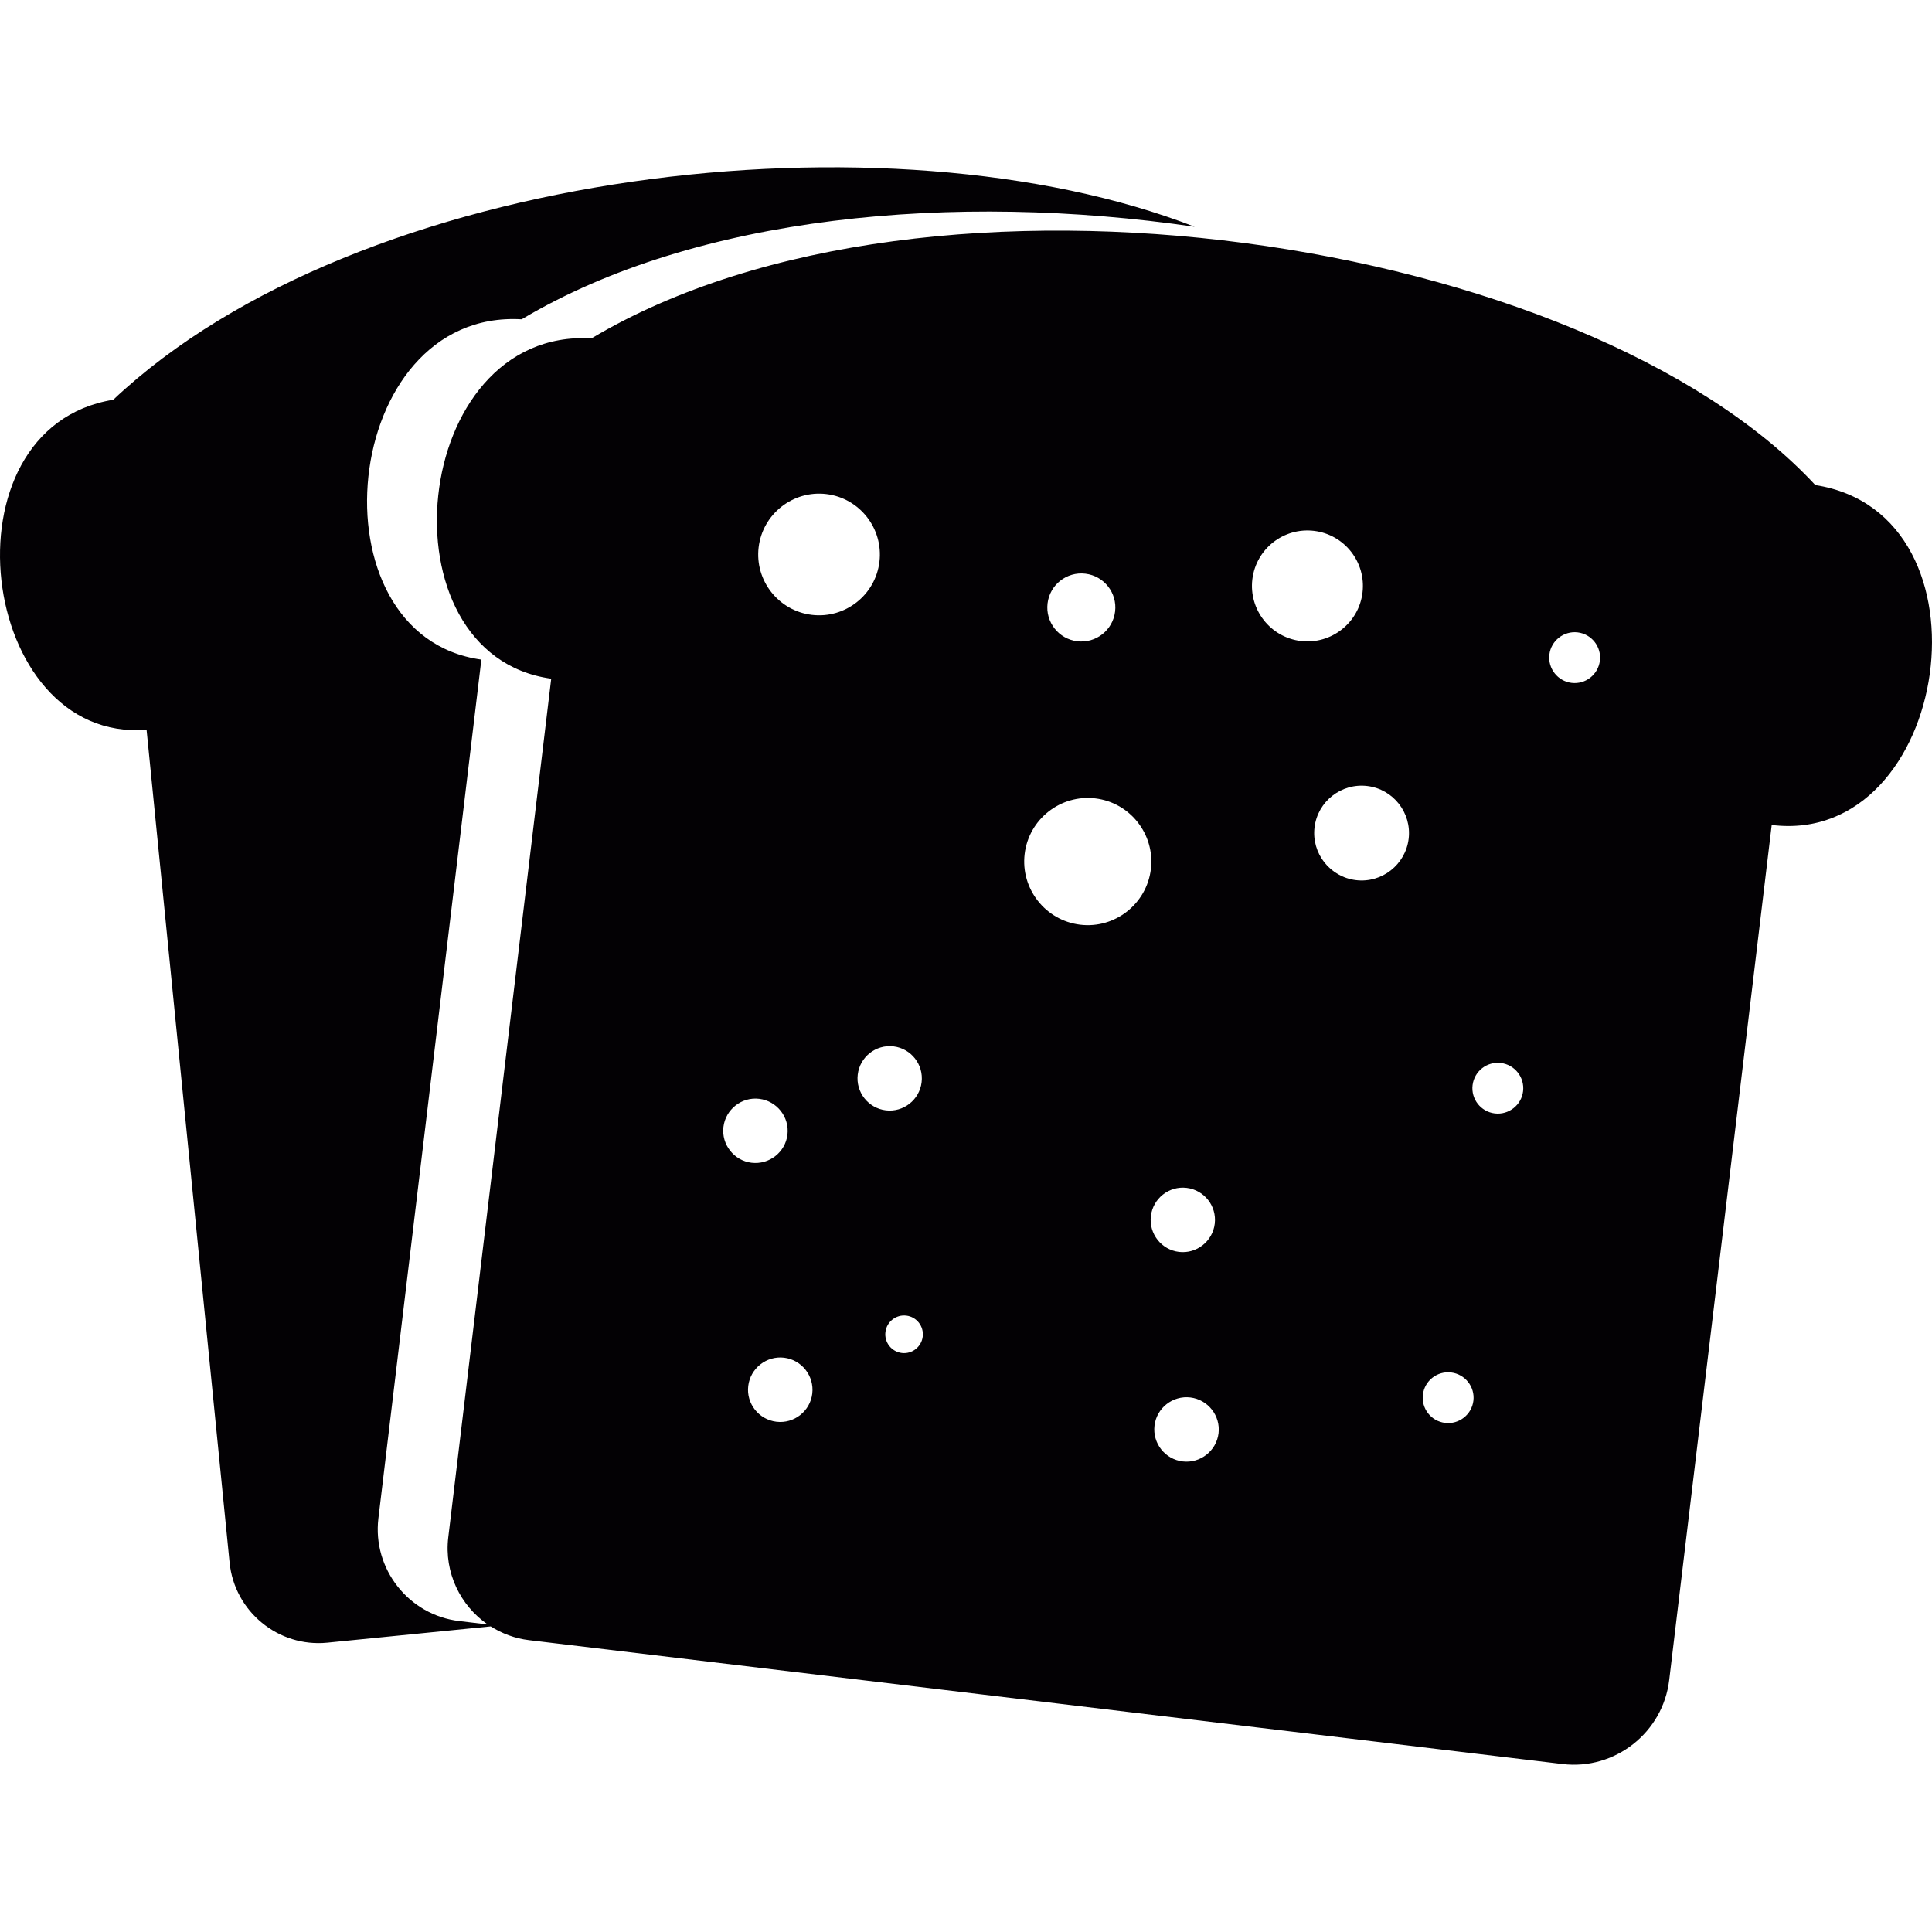
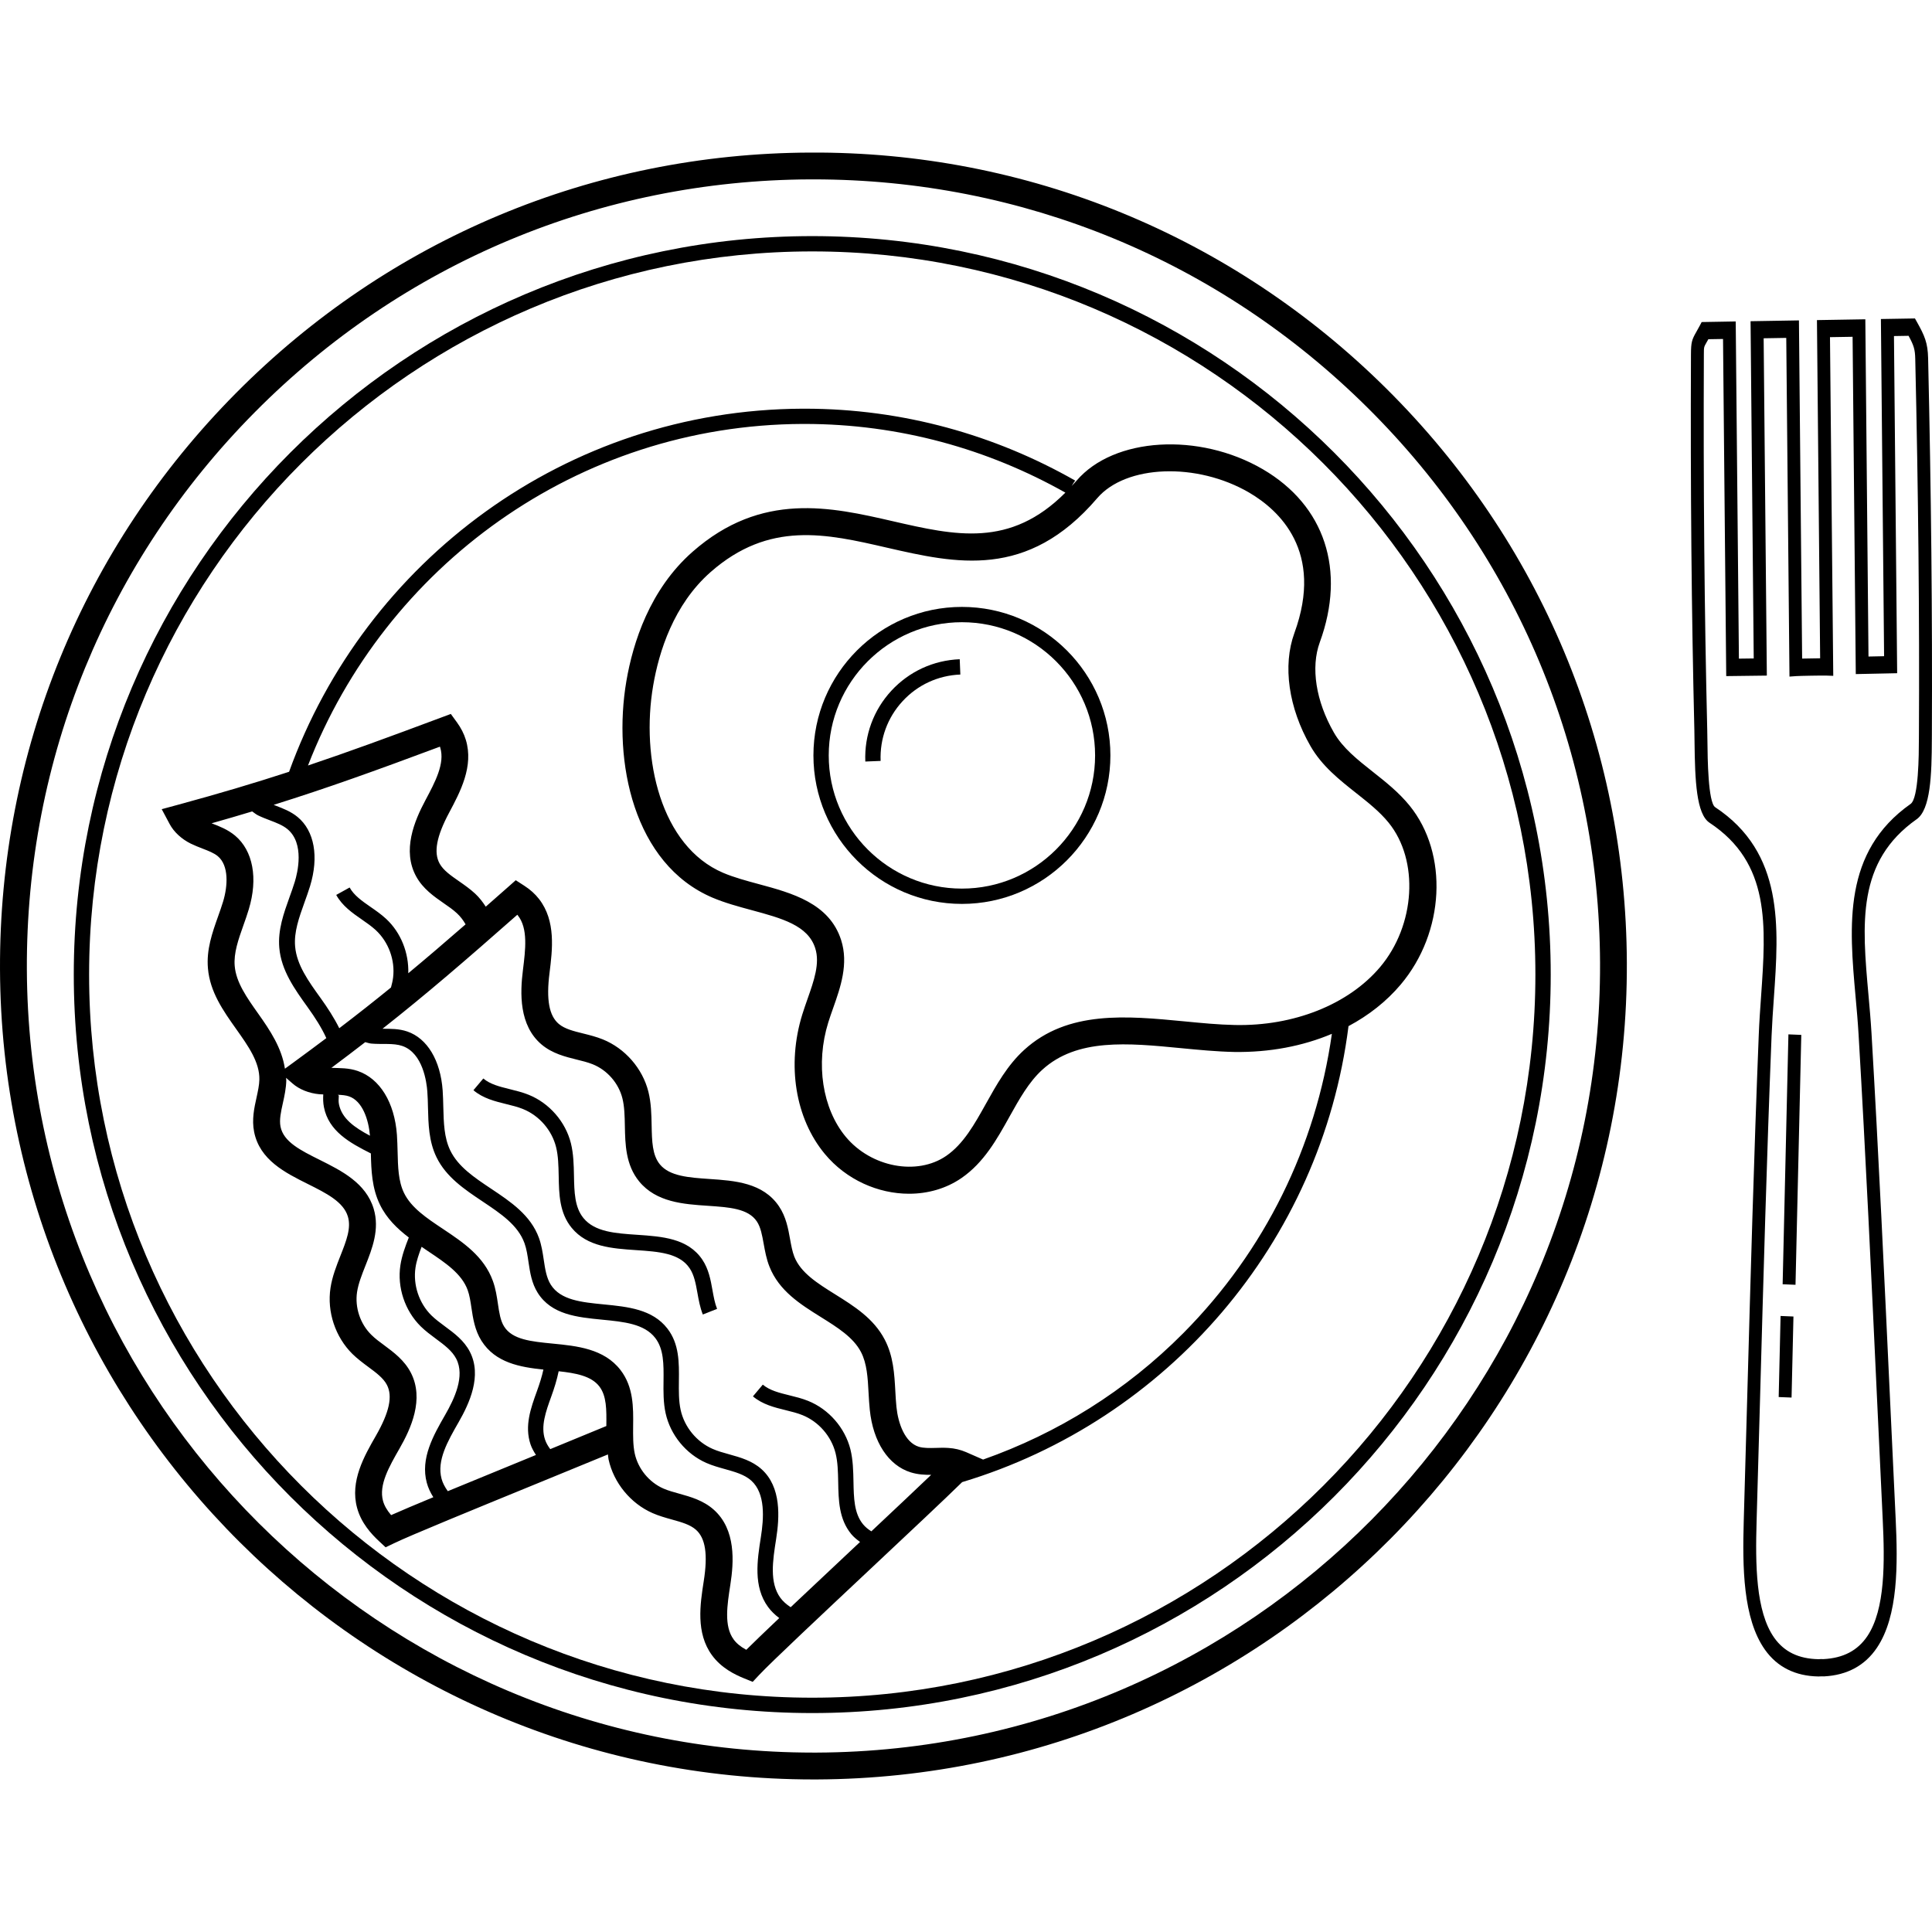
- <svg xmlns="http://www.w3.org/2000/svg" height="800px" width="800px" version="1.1" id="Capa_1" viewBox="0 0 288.002 288.002" xml:space="preserve">
+ <svg xmlns="http://www.w3.org/2000/svg" fill="#000000" height="800px" width="800px" version="1.1" id="Layer_1" viewBox="0 0 285.779 285.779" xml:space="preserve">
  <g>
-     <path style="fill:#030104;" d="M270.607,72.309C236.35,35.365,138.71,20.32,88.176,50.44h0.001   c-27.141-1.582-31.787,47.159-6.008,50.732l-15.346,128.01c-0.628,5.24,1.804,10.161,5.876,12.977l-4.253-0.511   c-7.538-0.896-12.939-7.784-12.039-15.306l15.35-128.015c-25.777-3.571-21.134-52.311,6.01-50.729   c25.986-15.495,64.441-19.035,100.322-13.794C132.632,16.115,53.574,24.985,16.88,59.594l0,0   c-25.976,4.203-20.126,51.221,4.971,49.187l12.376,124.152c0.727,7.301,7.282,12.67,14.578,11.938l24.344-2.425   c1.68,1.067,3.606,1.798,5.707,2.05l154.058,18.466c7.828,0.939,14.975-4.682,15.912-12.509l15.281-127.472   C290.705,126.266,298.172,76.593,270.607,72.309z M156.158,89.949c0.332-2.78,2.857-4.765,5.639-4.431   c2.779,0.333,4.764,2.858,4.43,5.638c-0.333,2.783-2.857,4.767-5.639,4.434C157.809,95.257,155.824,92.732,156.158,89.949z    M107.841,168c0.314-2.626,2.719-4.515,5.332-4.201c2.639,0.315,4.528,2.72,4.213,5.346c-0.313,2.612-2.718,4.503-5.356,4.187   C109.418,173.018,107.528,170.612,107.841,168z M121.084,207.75c-0.315,2.626-2.718,4.503-5.343,4.187   c-2.626-0.313-4.517-2.705-4.201-5.33c0.315-2.639,2.72-4.527,5.346-4.214C119.511,202.708,121.4,205.111,121.084,207.75z    M121.023,91.656c-4.963-0.596-8.528-5.112-7.933-10.075c0.596-4.965,5.128-8.525,10.09-7.93c4.963,0.594,8.514,5.123,7.918,10.089   C130.503,88.702,125.985,92.25,121.023,91.656z M127.863,160.184c0.315-2.636,2.708-4.517,5.334-4.202s4.503,2.708,4.187,5.344   c-0.314,2.625-2.705,4.506-5.329,4.191C129.43,165.202,127.548,162.808,127.863,160.184z M137.551,199.241   c-0.183,1.527-1.576,2.635-3.116,2.449c-1.538-0.186-2.629-1.59-2.446-3.116c0.185-1.536,1.577-2.64,3.114-2.456   C136.644,196.303,137.735,197.704,137.551,199.241z M161.029,137.845c-5.188-0.621-8.906-5.363-8.285-10.541   c0.621-5.19,5.354-8.908,10.541-8.286c5.18,0.62,8.898,5.352,8.276,10.54C170.94,134.738,166.208,138.467,161.029,137.845z    M171.56,181.276c0.316-2.635,2.71-4.515,5.331-4.201c2.626,0.314,4.508,2.707,4.191,5.344c-0.314,2.625-2.71,4.516-5.334,4.201   C173.125,186.306,171.245,183.902,171.56,181.276z M181.648,213.653c-0.315,2.625-2.72,4.516-5.345,4.201   c-2.639-0.316-4.516-2.721-4.201-5.345c0.312-2.612,2.705-4.503,5.344-4.188C180.07,208.638,181.96,211.04,181.648,213.653z    M193.916,95.553c-4.533-0.543-7.77-4.673-7.229-9.193c0.544-4.535,4.662-7.769,9.195-7.226s7.771,4.659,7.227,9.195   C202.568,92.849,198.448,96.096,193.916,95.553z M209.988,125.029c-0.463,3.863-3.99,6.637-7.846,6.175   c-3.877-0.465-6.649-3.993-6.187-7.858c0.464-3.877,3.991-6.64,7.868-6.175C207.68,117.633,210.453,121.152,209.988,125.029z    M219.64,208.805c-0.249,2.075-2.145,3.554-4.22,3.305c-2.079-0.249-3.559-2.132-3.31-4.207c0.249-2.077,2.132-3.558,4.21-3.31   C218.395,204.843,219.888,206.728,219.64,208.805z M227.045,162.669c-0.249,2.074-2.146,3.557-4.22,3.309   c-2.075-0.25-3.559-2.137-3.31-4.211c0.25-2.074,2.136-3.558,4.211-3.309C225.801,158.706,227.293,160.595,227.045,162.669z    M238.494,98.476c-0.25,2.078-2.135,3.571-4.213,3.321c-2.074-0.248-3.566-2.146-3.316-4.224c0.248-2.065,2.145-3.554,4.219-3.305   C237.262,94.518,238.74,96.41,238.494,98.476z" />
+     <g>
+       <g>
+         <path d="M120.145,34.925c-60.232,0-109.232,49-109.232,109.232c0,60.236,49,109.236,109.232,109.236     c60.236,0,109.236-49,109.236-109.236C229.381,83.925,180.381,34.925,120.145,34.925z M120.145,251.121     c-58.98,0-106.964-47.988-106.964-106.968c0-58.98,47.984-106.964,106.964-106.964s106.968,47.984,106.968,106.964     S179.129,251.121,120.145,251.121z" />
+         <path d="M119.833,22.569c-32.14,0.128-62.304,12.764-84.936,35.584c-22.632,22.82-35.024,53.084-34.896,85.224     c0.264,66.18,54.192,119.836,120.316,119.836c0.16,0,0.328,0,0.488,0c66.344-0.268,120.1-54.464,119.836-120.808     c-0.128-32.14-12.768-62.304-35.584-84.936C182.241,34.837,151.861,22.389,119.833,22.569z M120.793,259.241     c-0.16,0-0.312,0-0.472,0c-63.94,0-116.088-51.888-116.348-115.884c-0.124-31.08,11.86-60.348,33.748-82.412     c21.888-22.068,51.056-34.284,82.132-34.412c0.164,0,0.324,0,0.488,0c30.896,0,59.972,11.972,81.92,33.748     c22.068,21.884,34.288,51.056,34.416,82.132C236.933,206.573,184.949,258.977,120.793,259.241z" />
+         <path d="M186.801,69.413c-9.44-5.508-22.052-4.744-27.548,1.68c-0.244,0.284-0.488,0.528-0.732,0.796     c0.184-0.26,0.304-0.56,0.528-0.796c-11.828-6.736-25.464-10.64-40.008-10.64h-0.328c-34.996,0.14-64.704,22.56-75.952,53.708     c-5.06,1.648-10.224,3.192-16.436,4.88l-2.404,0.652l1.172,2.196c0.62,1.168,1.76,2.224,3.128,2.9     c0.56,0.272,1.144,0.504,1.732,0.732c0.876,0.336,1.704,0.656,2.268,1.128c1.648,1.384,1.484,4.372,0.78,6.708     c-0.224,0.736-0.484,1.468-0.744,2.2c-0.856,2.408-1.74,4.9-1.5,7.668c0.296,3.512,2.272,6.3,4.188,9     c1.784,2.516,3.472,4.896,3.42,7.464c-0.016,0.82-0.212,1.708-0.416,2.644c-0.34,1.532-0.724,3.264-0.36,5.092     c0.828,4.16,4.604,6.044,7.94,7.708c2.716,1.356,5.276,2.632,5.928,4.816c0.516,1.712-0.232,3.6-1.096,5.788     c-0.596,1.516-1.22,3.084-1.476,4.784c-0.532,3.516,0.712,7.248,3.244,9.752c0.716,0.7,1.528,1.312,2.344,1.916     c1.152,0.852,2.244,1.656,2.764,2.672c0.864,1.672,0.356,4.036-1.628,7.504c-1.724,3-3.868,6.736-2.788,10.68     c0.612,2.264,2.132,3.884,3.224,4.904l0.996,0.928l1.228-0.592c2.34-1.136,11.94-5.068,21.228-8.868     c3.744-1.532,7.344-3.008,10.428-4.28c0.04,0.244,0.036,0.488,0.092,0.736c0.76,3.468,3.256,6.516,6.512,7.944     c0.916,0.404,1.896,0.68,2.868,0.952c1.388,0.384,2.692,0.748,3.548,1.512l0.004,0.004c1.404,1.252,1.772,3.636,1.148,7.596     c-0.532,3.416-1.196,7.66,1.22,10.96c1.384,1.9,3.38,2.864,4.76,3.424l1.26,0.512l0.932-0.996     c1.772-1.896,9.324-8.98,16.624-15.836c5.616-5.272,10.932-10.26,13.428-12.712c30.276-9.104,53.108-35.36,57.148-67.448     c2.984-1.592,5.604-3.648,7.712-6.14c6.528-7.724,7.108-19.356,1.32-26.484c-1.596-1.964-3.544-3.504-5.428-4.992     c-2.288-1.808-4.452-3.52-5.764-5.808c-2.668-4.644-3.448-9.636-2.088-13.352C199.121,84.341,195.969,74.777,186.801,69.413z      M65.073,110.445c0.016,0.048,0.032,0.096,0.048,0.144c0.712,2.336-0.752,5.076-2.208,7.808c-1.6,3-3.476,7.416-1.336,11.276     c1,1.808,2.62,2.932,4.048,3.924c0.684,0.472,1.372,0.94,1.972,1.5c0.512,0.476,0.932,1.032,1.272,1.632     c-2.992,2.608-5.764,4.98-8.476,7.232c0.092-2.984-1.072-5.992-3.268-8.036c-0.724-0.672-1.528-1.232-2.304-1.768     c-1.26-0.876-2.456-1.704-3.104-2.88l-1.984,1.1c0.908,1.636,2.376,2.656,3.796,3.64c0.748,0.516,1.448,1.008,2.056,1.568     c1.892,1.756,2.872,4.436,2.564,6.992c-0.06,0.496-0.18,0.992-0.316,1.492c-2.452,1.996-4.964,3.976-7.648,6.024     c-0.772-1.552-1.736-3.036-2.764-4.464c-1.816-2.524-3.532-4.908-3.768-7.632c-0.184-2.148,0.58-4.264,1.384-6.508     c0.288-0.8,0.576-1.6,0.824-2.404c1.332-4.356,0.648-8.18-1.836-10.232c-0.996-0.824-2.148-1.26-3.26-1.688     c-0.096-0.036-0.188-0.08-0.28-0.116C48.341,116.593,55.465,114.029,65.073,110.445z M38.189,149.929     c-1.68-2.372-3.264-4.608-3.472-7.044c-0.164-1.916,0.54-3.904,1.284-6.004c0.28-0.792,0.564-1.584,0.8-2.38     c1.388-4.596,0.624-8.668-2.032-10.9c-1.076-0.896-2.3-1.372-3.388-1.788c-0.028-0.012-0.056-0.024-0.084-0.032     c2.104-0.592,4.08-1.176,6.008-1.756c0.292,0.2,0.556,0.436,0.884,0.592c0.556,0.272,1.144,0.496,1.728,0.72     c0.976,0.372,1.896,0.724,2.6,1.304c2.572,2.124,1.484,6.488,1.092,7.776c-0.236,0.768-0.512,1.536-0.788,2.3     c-0.852,2.376-1.736,4.832-1.508,7.48c0.288,3.356,2.272,6.112,4.188,8.78c1.104,1.536,2.072,3.04,2.768,4.58     c-1.548,1.164-3.152,2.356-4.872,3.612l-1.252,0.912C41.677,155.001,39.953,152.413,38.189,149.929z M57.853,224.113     c-0.62-0.728-1.012-1.416-1.2-2.108c-0.644-2.356,0.908-5.056,2.444-7.74c1.684-2.94,3.688-7.304,1.676-11.216l-0.004-0.004     c-0.944-1.836-2.532-3.012-3.928-4.048c-0.668-0.492-1.34-0.98-1.916-1.556c-1.644-1.62-2.452-4.048-2.108-6.328     c0.192-1.252,0.704-2.548,1.248-3.92c0.992-2.508,2.116-5.356,1.212-8.388c-1.148-3.824-4.768-5.632-7.964-7.228     c-2.884-1.436-5.372-2.68-5.82-4.928c-0.2-1.012,0.064-2.204,0.344-3.46c0.24-1.088,0.488-2.212,0.512-3.424     c0-0.116-0.04-0.22-0.04-0.336l0.964,0.84c0.996,0.872,2.44,1.448,3.96,1.588c0.192,0.02,0.388,0.02,0.584,0.028     c-0.036,0.62-0.028,1.248,0.1,1.892c0.704,3.544,3.804,5.26,6.94,6.836c0.06,2.512,0.148,5.104,1.336,7.56     c0.996,2.06,2.56,3.56,4.276,4.876c-0.52,1.324-1.028,2.684-1.244,4.116c-0.492,3.248,0.656,6.704,2.996,9.02     c0.704,0.692,1.492,1.276,2.252,1.84c1.236,0.916,2.404,1.776,3.016,2.968c1.324,2.568-0.284,5.932-1.644,8.3     c-1.732,3.016-3.692,6.436-2.712,10.048c0.2,0.732,0.524,1.432,0.964,2.124C61.489,222.545,59.297,223.473,57.853,224.113z      M49.981,161.941c0.6,0.02,1.172,0.068,1.644,0.232c1.988,0.684,2.896,3.42,3.1,5.82c-2.26-1.2-4.164-2.52-4.588-4.66     c-0.084-0.408-0.04-0.84-0.02-1.268C50.069,162.025,50.029,161.977,49.981,161.941z M79.417,205.789     c-0.912,2.524-1.852,5.136-0.944,7.856c0.188,0.56,0.484,1.072,0.804,1.572c-0.428,0.176-0.852,0.348-1.276,0.524     c-4.072,1.668-8.2,3.356-11.764,4.832c-0.436-0.612-0.756-1.216-0.92-1.828c-0.736-2.704,0.908-5.564,2.528-8.388     c1.584-2.764,3.488-6.86,1.656-10.408c-0.856-1.66-2.292-2.728-3.684-3.752c-0.732-0.54-1.416-1.052-2.008-1.628     c-1.832-1.812-2.732-4.524-2.348-7.072c0.152-1.012,0.508-2.032,0.904-3.072c0.316,0.216,0.632,0.436,0.948,0.648     c2.568,1.716,4.988,3.332,5.864,5.752c0.28,0.768,0.416,1.668,0.556,2.616c0.232,1.552,0.492,3.308,1.484,4.888     c2.06,3.264,5.72,3.896,9.164,4.256C80.153,203.629,79.817,204.685,79.417,205.789z M89.689,210.873c0,0.02,0,0.044,0,0.064     c-2.456,1.02-5.312,2.192-8.296,3.416c-0.34-0.448-0.608-0.916-0.776-1.42c-0.656-1.972,0.112-4.104,0.928-6.368     c0.436-1.204,0.832-2.452,1.092-3.732c2.528,0.276,4.816,0.692,6.012,2.24C89.737,206.489,89.717,208.521,89.689,210.873z      M110.389,244.037c-0.84-0.452-1.448-0.952-1.872-1.536c-1.44-1.972-0.96-5.044-0.484-8.1c0.524-3.348,0.844-8.136-2.44-11.076     c-1.548-1.388-3.448-1.916-5.128-2.384c-0.796-0.224-1.596-0.436-2.34-0.76c-2.112-0.928-3.736-2.912-4.232-5.164     c-0.268-1.236-0.252-2.624-0.24-4.1c0.032-2.7,0.068-5.756-1.868-8.264c-2.436-3.164-6.464-3.56-10.016-3.908     c-3.208-0.312-5.976-0.584-7.2-2.528c-0.552-0.872-0.728-2.076-0.916-3.352c-0.164-1.1-0.332-2.244-0.748-3.388     c-1.32-3.648-4.408-5.708-7.396-7.704c-2.416-1.608-4.696-3.132-5.756-5.332c-0.836-1.736-0.888-3.84-0.94-6.076     c-0.024-0.84-0.044-1.676-0.1-2.504c-0.352-4.788-2.52-8.32-5.796-9.444c-1.356-0.468-2.644-0.412-3.896-0.464     c1.764-1.312,3.404-2.564,5.004-3.8c0.3,0.068,0.58,0.184,0.892,0.212c1.588,0.144,3.264-0.104,4.592,0.352     c3.064,1.056,3.604,5.416,3.7,6.728c0.06,0.776,0.08,1.568,0.096,2.356c0.06,2.464,0.12,5.016,1.252,7.352     c1.428,2.964,4.18,4.796,6.836,6.572c2.684,1.796,5.224,3.488,6.192,6.172c0.304,0.852,0.444,1.784,0.588,2.772     c0.232,1.544,0.464,3.136,1.368,4.568c2.04,3.236,5.848,3.608,9.532,3.968c3.208,0.312,6.236,0.608,7.852,2.708     c1.272,1.648,1.248,3.916,1.224,6.32c-0.02,1.584-0.04,3.228,0.308,4.808c0.704,3.212,3.008,6.028,6.02,7.352     c0.908,0.4,1.852,0.66,2.768,0.916c1.476,0.416,2.876,0.8,3.876,1.696c2.148,1.92,1.852,5.644,1.428,8.348     c-0.54,3.432-1.152,7.324,1.06,10.348c0.448,0.612,1,1.148,1.656,1.64C113.221,241.277,111.509,242.925,110.389,244.037z      M128.889,226.513c-0.476-0.296-0.892-0.636-1.232-1.048c-1.324-1.612-1.364-3.884-1.412-6.284     c-0.032-1.584-0.064-3.224-0.452-4.796c-0.804-3.188-3.196-5.932-6.248-7.164c-0.916-0.372-1.864-0.6-2.784-0.828     c-1.492-0.368-2.904-0.716-3.928-1.58l-1.46,1.736c1.432,1.204,3.172,1.632,4.852,2.044c0.88,0.22,1.712,0.42,2.476,0.732     c2.392,0.964,4.264,3.116,4.892,5.616c0.332,1.32,0.36,2.756,0.392,4.284c0.048,2.684,0.1,5.46,1.92,7.684     c0.376,0.456,0.836,0.824,1.312,1.176c-0.348,0.324-0.688,0.648-1.036,0.972c-3.192,2.996-6.432,6.036-9.228,8.68     c-0.624-0.416-1.136-0.864-1.512-1.376c-1.652-2.264-1.14-5.516-0.632-8.736c0.492-3.156,0.8-7.656-2.172-10.312     c-1.396-1.248-3.112-1.728-4.78-2.192c-0.876-0.244-1.704-0.472-2.46-0.808c-2.36-1.036-4.168-3.244-4.716-5.756     c-0.292-1.332-0.276-2.772-0.26-4.296c0.032-2.684,0.064-5.46-1.692-7.732c-2.216-2.876-5.884-3.236-9.424-3.584     c-3.284-0.32-6.388-0.624-7.836-2.92c-0.644-1.028-0.836-2.32-1.04-3.688c-0.16-1.056-0.32-2.148-0.704-3.212     c-1.224-3.384-4.196-5.368-7.068-7.284c-2.516-1.68-4.892-3.264-6.056-5.672c-0.916-1.9-0.968-4.096-1.028-6.424     c-0.02-0.824-0.04-1.648-0.096-2.46c-0.32-4.432-2.272-7.688-5.224-8.704c-1.236-0.428-2.472-0.4-3.676-0.408     c6.496-5.12,12.236-10.068,19.944-16.864c0.036,0.04,0.068,0.084,0.096,0.12c1.504,1.928,1.112,5.016,0.732,8.08     c-0.424,3.364-0.6,8.164,2.772,11.004c1.584,1.328,3.496,1.8,5.188,2.22c0.804,0.196,1.612,0.392,2.372,0.696     c2.14,0.864,3.82,2.788,4.384,5.032c0.308,1.228,0.336,2.616,0.364,4.092c0.052,2.7,0.112,5.756,2.116,8.204     c2.536,3.088,6.572,3.364,10.132,3.6c3.212,0.22,5.988,0.404,7.268,2.308c0.58,0.856,0.792,2.06,1.02,3.332     c0.2,1.092,0.4,2.224,0.848,3.352c1.424,3.604,4.576,5.576,7.62,7.476c2.464,1.54,4.788,2.992,5.92,5.16     c0.888,1.704,1.004,3.804,1.124,6.032c0.048,0.84,0.092,1.684,0.18,2.512c0.488,4.772,2.756,8.24,6.072,9.264     c1.036,0.32,2.056,0.372,3.008,0.364C135.489,220.309,132.265,223.341,128.889,226.513z M175.053,197.177     c-8.48,8.548-18.604,14.832-29.636,18.72l-2.504-1.096c-0.812-0.352-1.712-0.568-2.596-0.62     c-0.624-0.044-1.256-0.036-1.892-0.008c-0.928,0.024-1.816,0.044-2.52-0.172c-2.06-0.64-3.056-3.456-3.304-5.884     c-0.08-0.764-0.12-1.548-0.164-2.324c-0.14-2.552-0.284-5.184-1.572-7.648c-1.628-3.124-4.528-4.936-7.336-6.692     c-2.612-1.632-5.084-3.176-6.036-5.572c-0.296-0.756-0.456-1.648-0.628-2.592c-0.276-1.544-0.588-3.296-1.636-4.848     c-2.364-3.516-6.576-3.796-10.292-4.048c-3.028-0.208-5.884-0.4-7.328-2.16c-1.132-1.384-1.172-3.416-1.22-5.764     c-0.032-1.628-0.064-3.316-0.48-4.984c-0.868-3.448-3.456-6.416-6.752-7.744c-0.928-0.376-1.916-0.624-2.908-0.872     c-1.392-0.344-2.708-0.668-3.584-1.404c-1.44-1.212-1.884-3.584-1.38-7.548c0.428-3.432,0.964-7.704-1.548-10.932     c-0.584-0.752-1.296-1.396-2.184-1.968l-1.264-0.816l-1.124,0.996c-1.16,1.024-2.236,1.968-3.312,2.916     c-0.452-0.696-0.956-1.356-1.568-1.924c-0.736-0.684-1.572-1.272-2.408-1.852c-1.176-0.82-2.288-1.588-2.844-2.588     c-0.912-1.648-0.476-4.024,1.416-7.564c1.624-3.048,3.648-6.84,2.456-10.748c-0.276-0.908-0.712-1.76-1.332-2.612l-0.888-1.22     l-1.416,0.528c-7.688,2.876-13.744,5.096-19.712,7.1c11.388-29.384,39.78-50.384,73.148-50.524h0.32     c14.004,0,27.144,3.724,38.564,10.16c-8.188,8.212-16.28,6.352-25.544,4.224c-9.092-2.088-19.4-4.448-29.596,4.52     c-6.352,5.584-8.828,13.476-9.792,19.108c-2.044,11.956,1.068,27.084,12.732,32.056c1.828,0.776,3.836,1.32,5.772,1.844     c4.484,1.212,8.356,2.256,9.428,5.64c0.716,2.24-0.188,4.8-1.144,7.512c-0.268,0.764-0.536,1.524-0.768,2.276     c-2.316,7.468-1.04,15.384,3.336,20.648c3.172,3.82,7.884,5.88,12.452,5.88c2.764,0,5.476-0.752,7.76-2.324     c3.316-2.288,5.24-5.736,7.092-9.064c1.472-2.636,2.86-5.132,4.856-6.952c5.128-4.68,12.616-3.964,20.552-3.192     c2.584,0.248,5.256,0.508,7.828,0.56c5.228,0.08,10.144-0.86,14.456-2.68C194.641,169.593,187.117,185.013,175.053,197.177z      M200.601,117.309c1.788,1.416,3.484,2.752,4.8,4.376c4.54,5.588,3.968,15.18-1.268,21.376     c-4.684,5.532-12.78,8.748-21.484,8.556c-2.416-0.048-4.896-0.288-7.52-0.544c-8.444-0.808-17.184-1.656-23.632,4.224     c-2.476,2.256-4.092,5.156-5.656,7.96c-1.708,3.064-3.32,5.952-5.868,7.712c-4.324,2.984-11.124,1.688-14.868-2.812     c-3.468-4.172-4.484-10.808-2.592-16.908c0.22-0.708,0.468-1.416,0.724-2.132c1.084-3.068,2.308-6.54,1.184-10.06     c-1.74-5.46-7.292-6.96-12.2-8.284c-1.892-0.512-3.676-0.996-5.248-1.664c-9.24-3.932-12.204-16.916-10.356-27.704     c0.852-4.996,3.02-11.964,8.488-16.78c8.664-7.62,17.112-5.684,26.064-3.62c10.212,2.34,20.788,4.776,31.124-7.308     c4.248-4.968,14.752-5.344,22.488-0.828c4.392,2.572,11.1,8.68,6.684,20.768c-1.756,4.808-0.872,11.06,2.38,16.72     C195.537,113.309,198.113,115.341,200.601,117.309z" />
+         <path d="M142.285,89.773c-12.112,0-21.964,9.856-21.964,21.968s9.852,21.964,21.964,21.964s21.964-9.852,21.964-21.964     S154.397,89.773,142.285,89.773z M142.285,131.441c-10.864,0-19.7-8.836-19.7-19.7c0-10.864,8.836-19.704,19.7-19.704     c10.864,0,19.7,8.84,19.7,19.704C161.985,122.605,153.145,131.441,142.285,131.441z" />
+         <path d="M131.841,102.181c-2.636,2.86-4,6.576-3.844,10.464l2.264-0.092c-0.132-3.284,1.02-6.42,3.248-8.832     c2.224-2.416,5.256-3.812,8.544-3.944l-0.092-2.264C138.073,97.665,134.477,99.325,131.841,102.181z" />
+         <path d="M103.889,186.329c-2.132-3.172-5.952-3.428-9.648-3.68c-3.216-0.216-6.252-0.42-7.932-2.468     c-1.32-1.608-1.36-3.88-1.408-6.284c-0.032-1.584-0.064-3.224-0.456-4.796c-0.8-3.188-3.192-5.928-6.24-7.16     c-0.916-0.372-1.872-0.604-2.792-0.832c-1.492-0.368-2.9-0.716-3.924-1.58l-1.46,1.736c1.432,1.208,3.168,1.632,4.844,2.048     c0.884,0.216,1.72,0.42,2.484,0.732c2.392,0.964,4.264,3.116,4.892,5.612c0.332,1.32,0.36,2.76,0.392,4.284     c0.048,2.688,0.1,5.46,1.92,7.68c2.3,2.804,5.976,3.056,9.532,3.296c3.292,0.224,6.408,0.428,7.916,2.68     c0.676,1.004,0.908,2.288,1.152,3.648c0.188,1.056,0.384,2.144,0.8,3.196l2.108-0.836c-0.336-0.84-0.5-1.772-0.68-2.76     C105.117,189.313,104.829,187.729,103.889,186.329z" />
+         <path d="M285.205,52.997c-0.052-2.292-0.52-3.344-1.656-5.372l-0.292-0.52l-5.036,0.084l0.472,49.876l-2.308,0.048l-0.468-49.884     l-7.156,0.12l0.472,50.024c-0.796,0.004-1.868,0.024-2.664,0.044l-0.472-50.024l-7.156,0.12l0.468,49.884l-2.192,0.028     l-0.472-49.876l-5.036,0.088l-0.28,0.532c-0.212,0.404-0.388,0.704-0.524,0.948c-0.644,1.124-0.772,1.504-0.78,3.304     c-0.084,19.94,0.08,38.132,0.504,55.62l0.024,1.688c0.064,5.784,0.276,10.68,2.216,11.968c9.016,5.964,8.368,15.124,7.624,25.728     c-0.132,1.884-0.268,3.78-0.34,5.664c-0.716,17.892-1.22,36.092-1.708,53.696c-0.168,6.06-0.336,12.12-0.512,18.18     c-0.196,6.8-0.132,14.444,3.132,19.052c0.912,1.288,2.036,2.268,3.364,2.928c1.32,0.66,2.84,1.008,4.552,1.036l0.272-0.012     l0.264-0.004l0.288,0.004c3.42-0.176,6.056-1.6,7.828-4.236c3.176-4.72,3.092-12.364,2.768-19.152     c-0.288-6.004-0.568-12.012-0.848-18.016c-0.824-17.624-1.672-35.852-2.724-53.76c-0.112-1.88-0.28-3.768-0.448-5.648     c-0.948-10.576-1.768-19.708,7.132-25.98c2.04-1.44,2.228-6.456,2.244-11.912l0.004-0.64     C285.841,91.157,285.661,72.961,285.205,52.997z M283.845,108.601l-0.004,0.648c-0.008,2.412-0.032,8.82-1.224,9.664     c-10.064,7.088-9.084,18-8.14,28.548c0.168,1.844,0.332,3.696,0.44,5.544c1.056,17.888,1.904,36.104,2.724,53.72     c0.28,6.008,0.56,12.016,0.848,18.02c0.3,6.272,0.4,13.296-2.28,17.28c-1.436,2.128-3.556,3.24-6.488,3.388l-0.364-0.008     l-0.368,0.02c-2.936-0.056-5.076-1.092-6.548-3.172c-2.756-3.892-2.788-10.916-2.608-17.196c0.176-6.06,0.344-12.12,0.512-18.184     c0.488-17.592,0.992-35.78,1.704-53.652c0.076-1.848,0.204-3.708,0.336-5.56c0.744-10.576,1.516-21.516-8.676-28.26     c-1.052-0.696-1.124-7.244-1.148-9.712l-0.028-1.732c-0.42-17.456-0.584-35.616-0.5-55.524c0.004-1.1,0.004-1.1,0.384-1.76     c0.084-0.144,0.176-0.304,0.28-0.496l2.172-0.036l0.472,49.868l6.008-0.076l-0.472-49.896l3.344-0.056l0.476,50.1l0.996-0.072     c0.548-0.04,3.904-0.1,4.488-0.076l0.992,0.036l-0.484-50.096l3.344-0.056l0.472,49.892l6.12-0.128l-0.472-49.872l2.16-0.036     c0.772,1.42,0.956,1.996,0.988,3.4C283.757,73.009,283.937,91.173,283.845,108.601z" />
+         <polygon points="263.101,206.649 265.005,206.725 265.285,194.737 263.381,194.657    " />
+         <polygon points="263.685,189.965 265.589,190.045 266.445,153.081 264.541,153.001    " />
+       </g>
+     </g>
  </g>
</svg>
